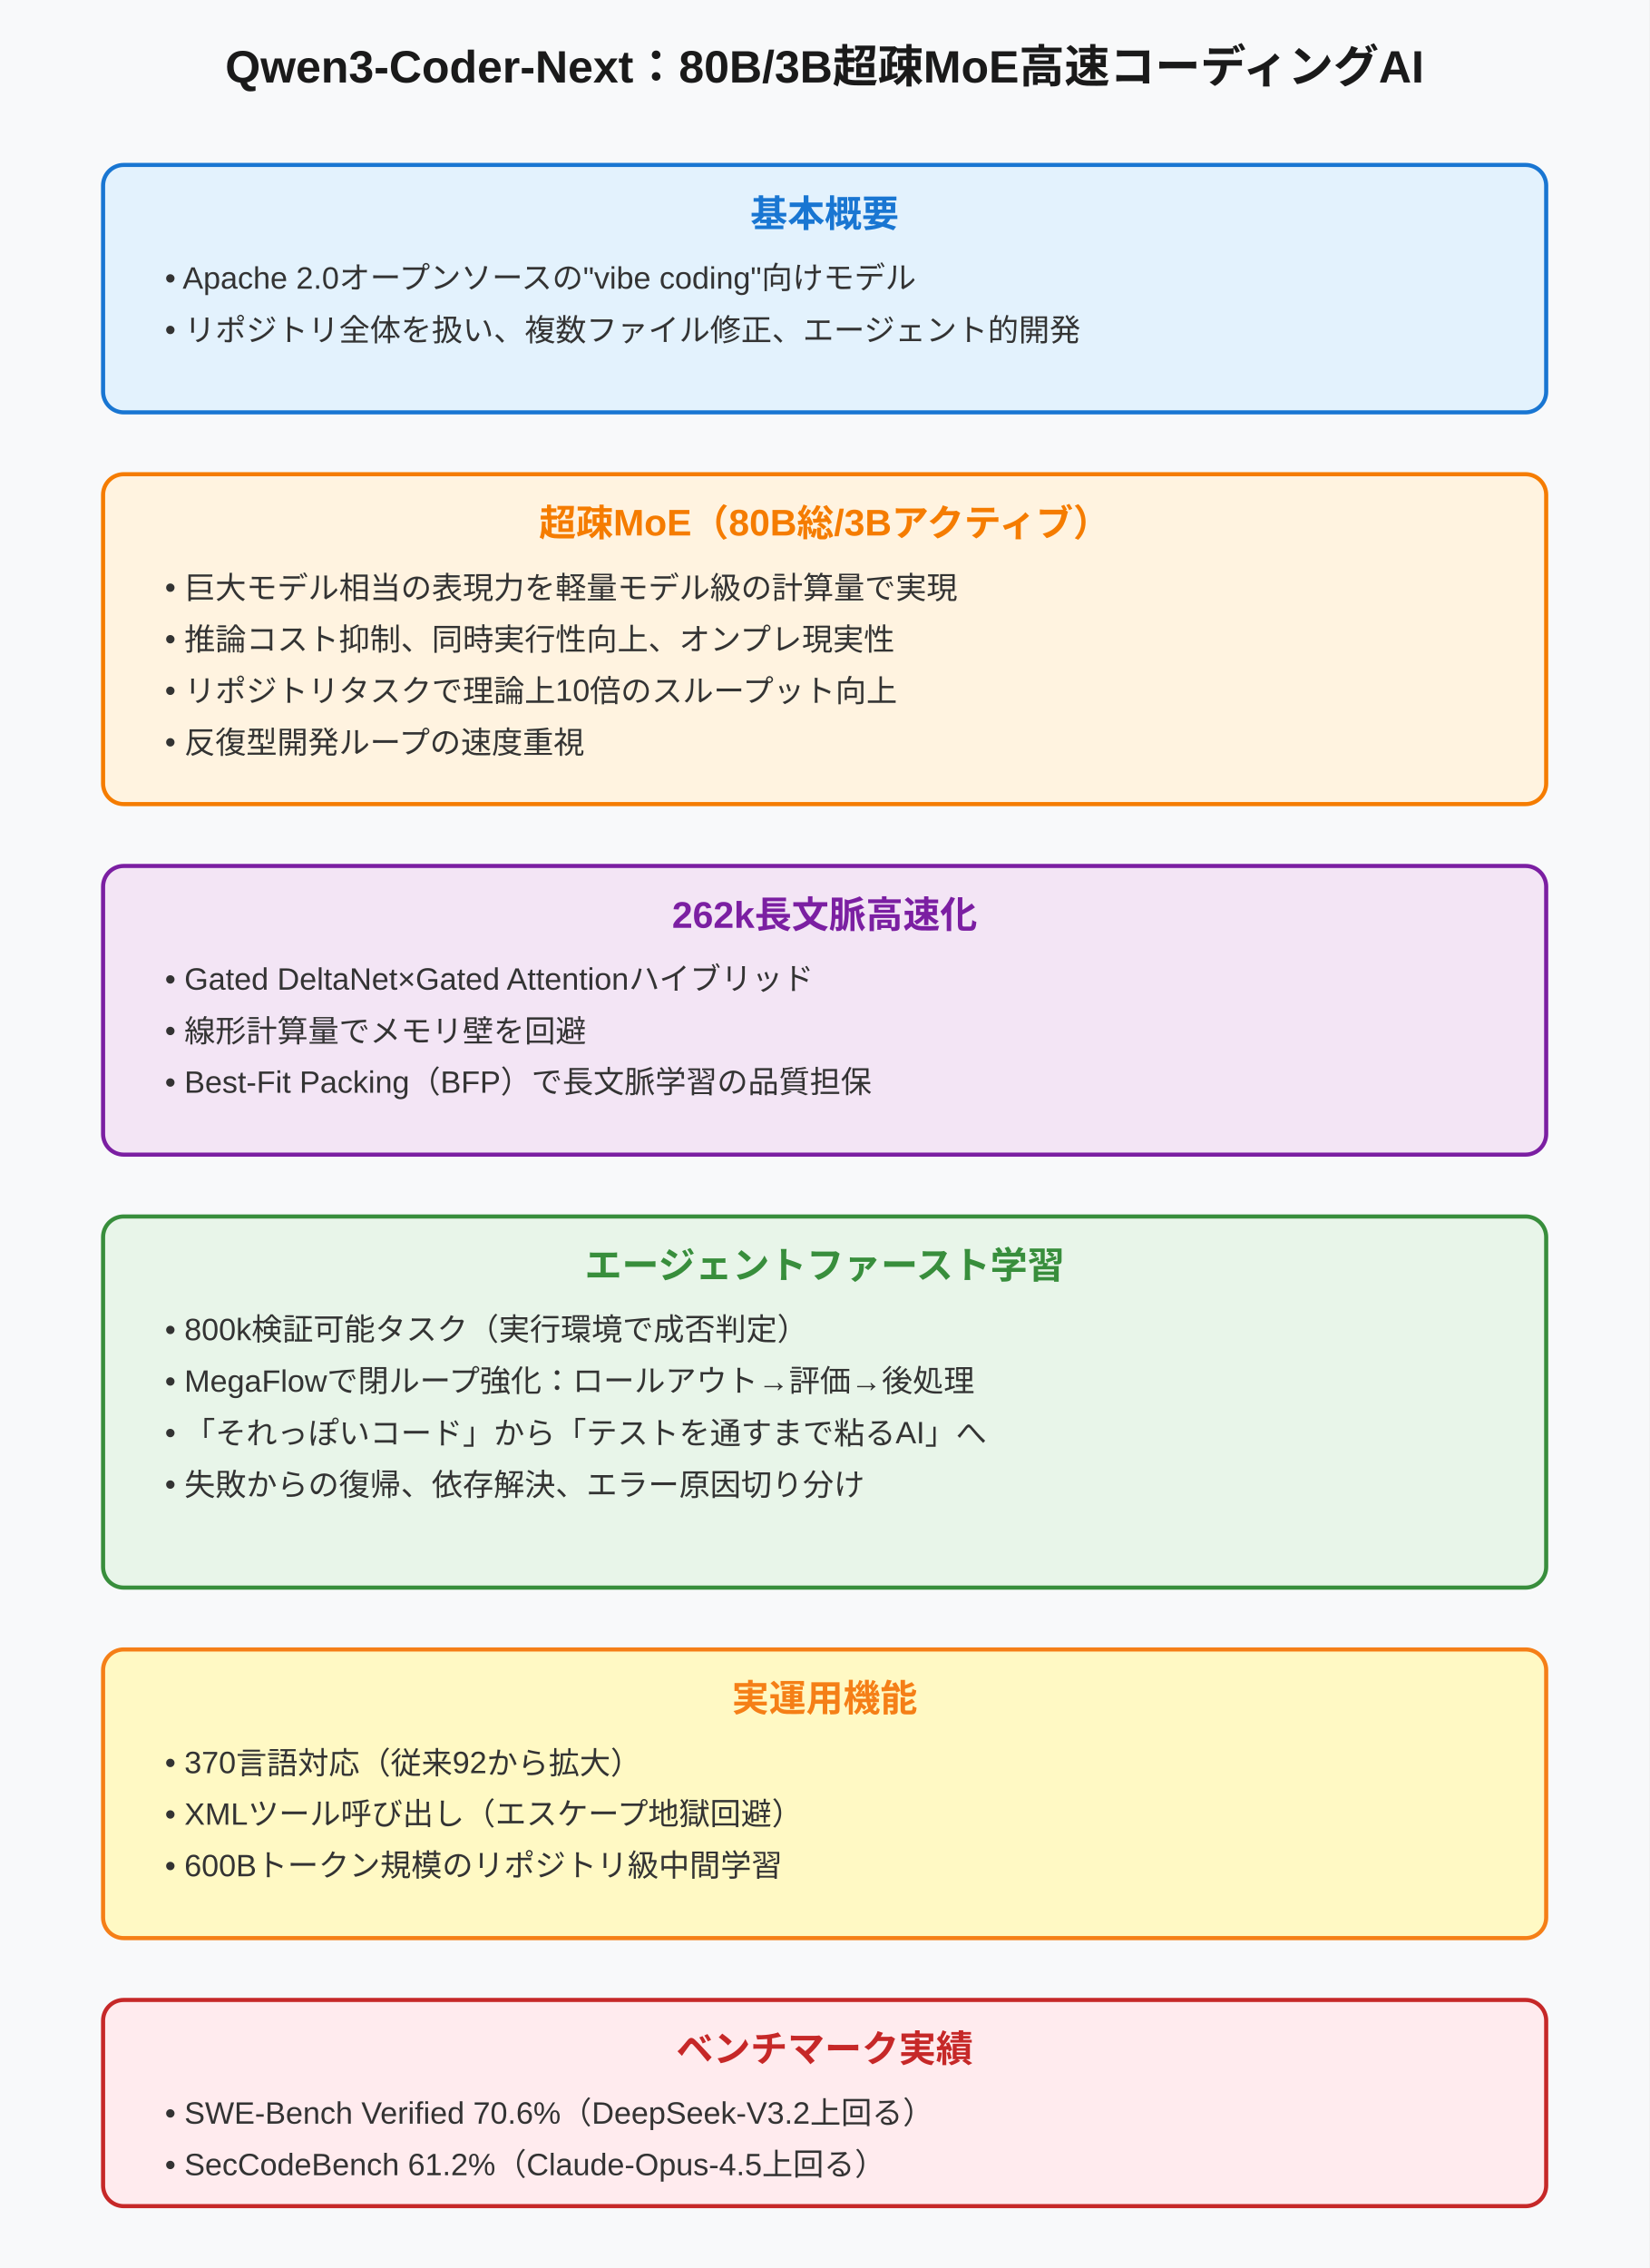
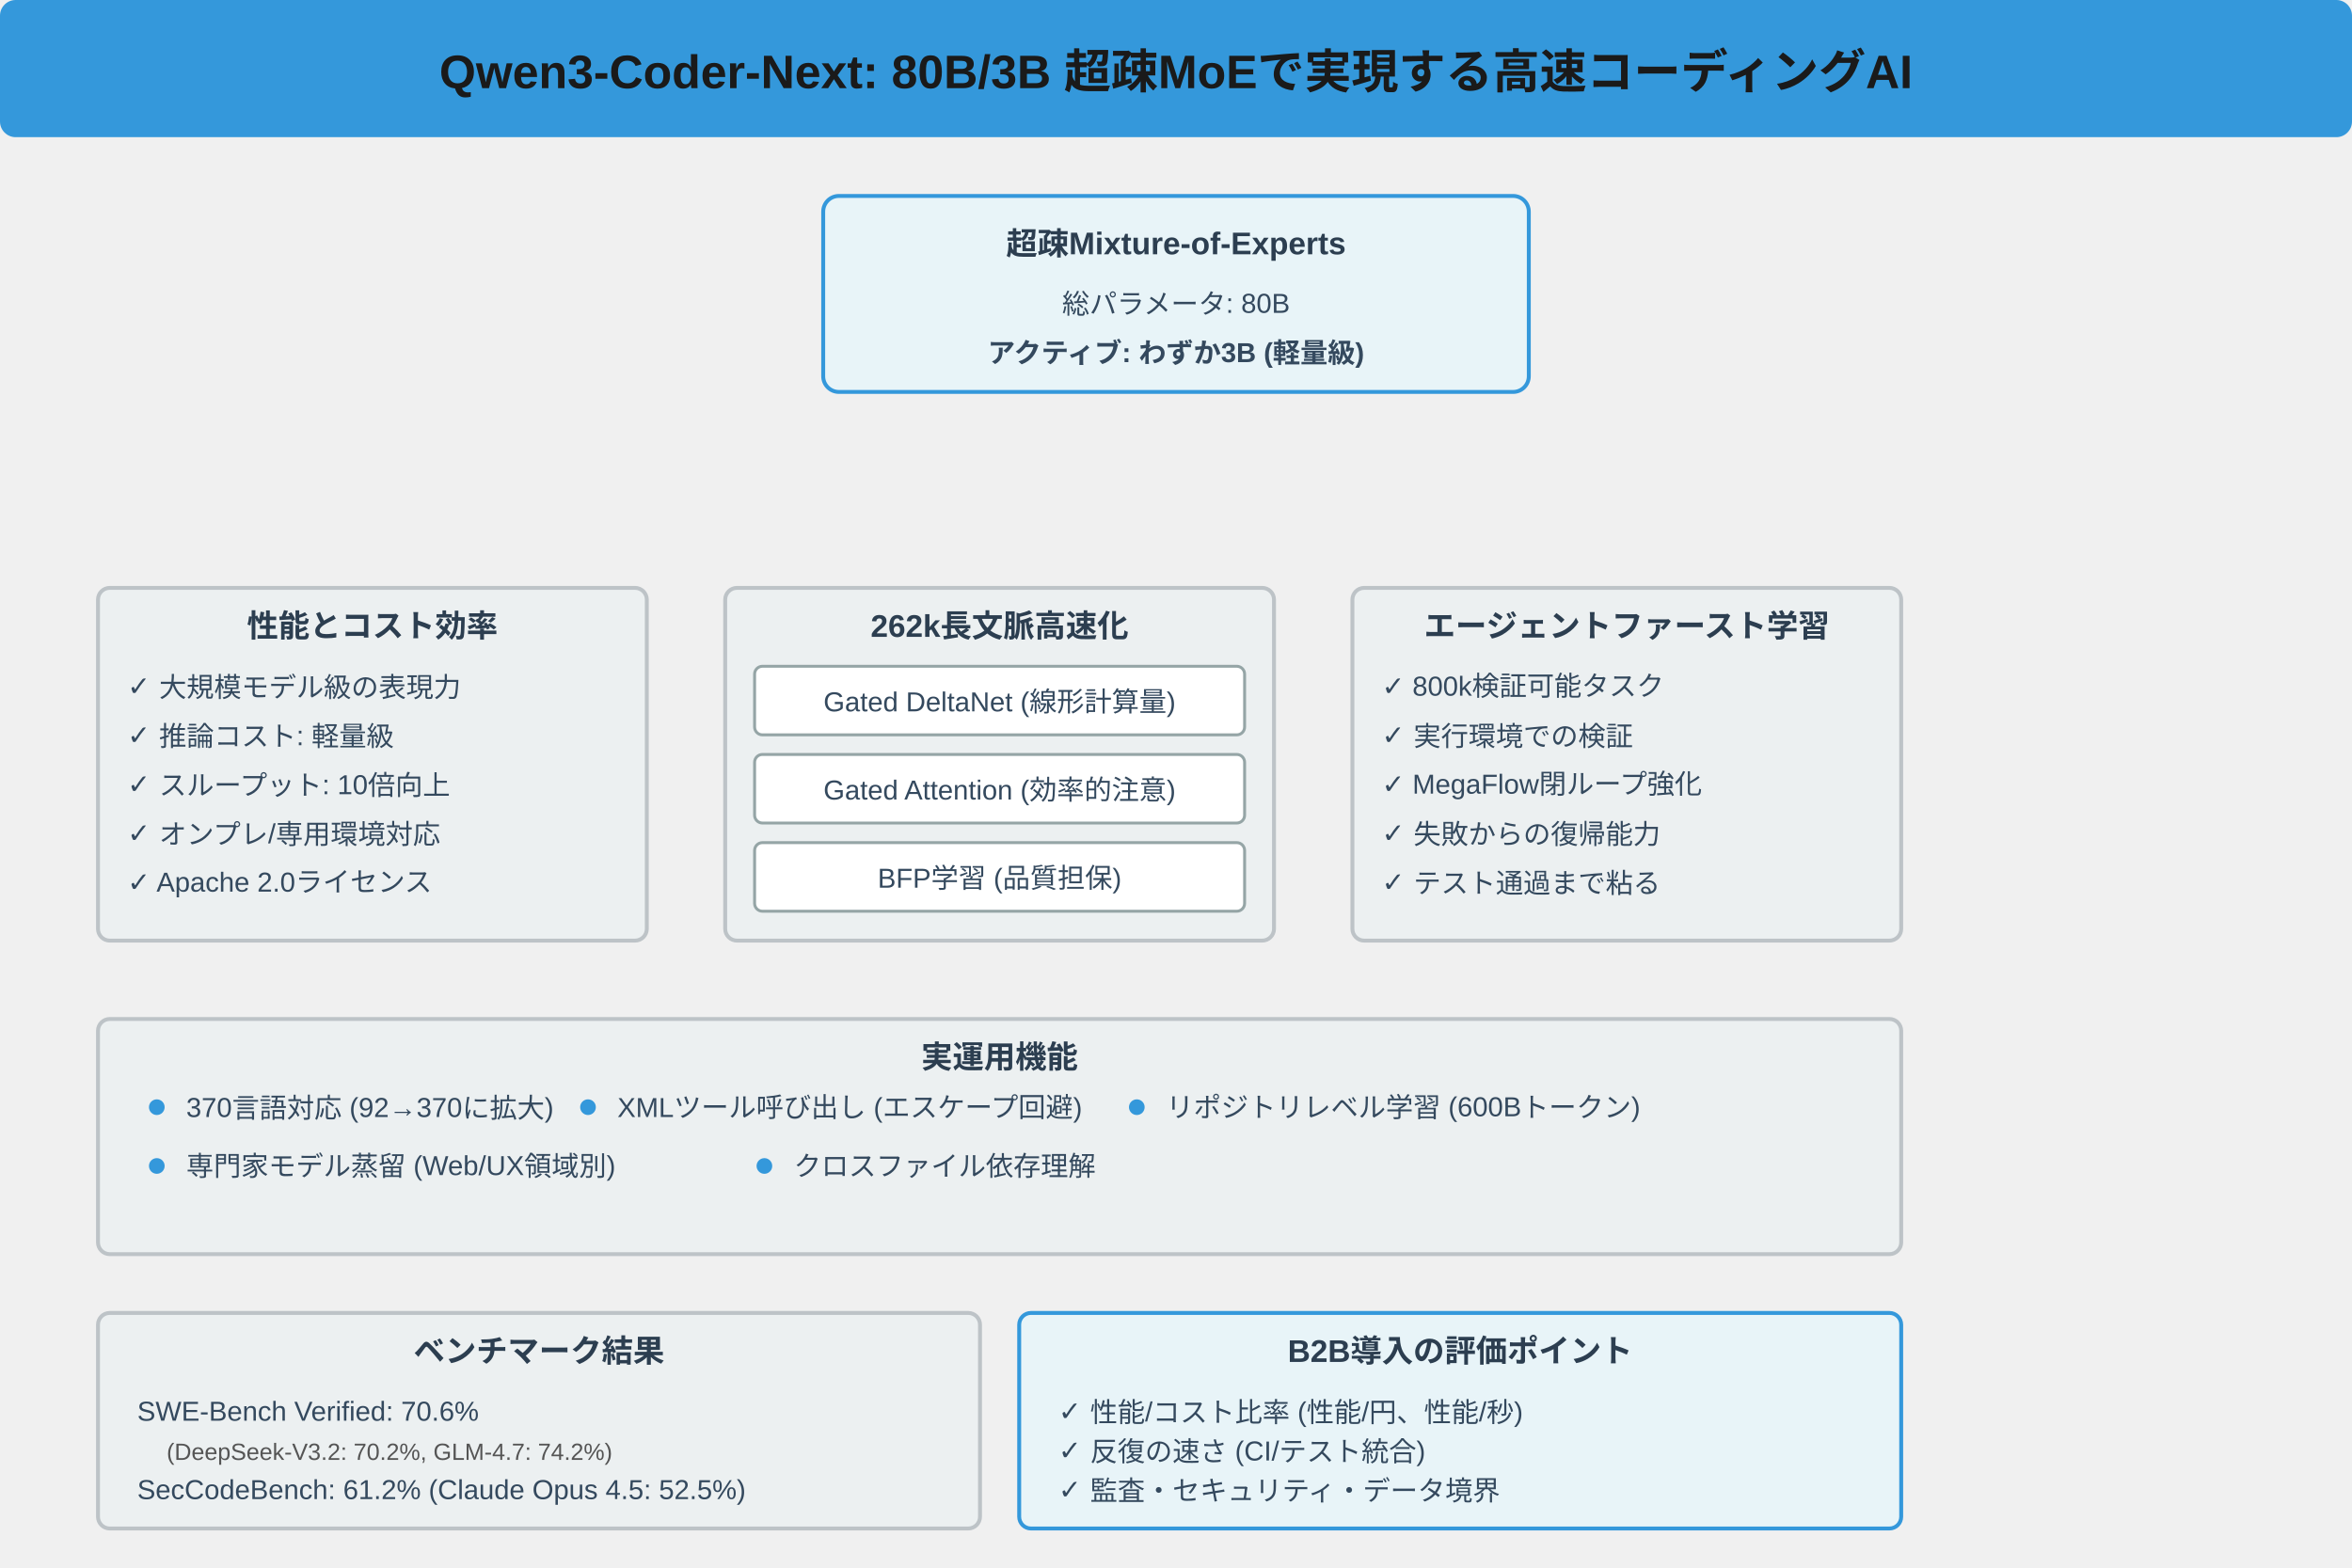
- <svg xmlns="http://www.w3.org/2000/svg" viewBox="0 0 800 1100">
-   <rect width="800" height="1100" fill="#f8f9fa" />
-   <text x="400" y="40" font-family="Arial, sans-serif" font-size="22" font-weight="bold" text-anchor="middle" fill="#1a1a1a">
-     Qwen3-Coder-Next：80B/3B超疎MoE高速コーディングAI
+ <svg xmlns="http://www.w3.org/2000/svg" viewBox="0 0 1200 800">
+   <defs>
+     <style>
+       .title { font-family: Arial, sans-serif; font-size: 24px; font-weight: bold; fill: #1a1a1a; }
+       .subtitle { font-family: Arial, sans-serif; font-size: 16px; font-weight: bold; fill: #2c3e50; }
+       .text { font-family: Arial, sans-serif; font-size: 14px; fill: #34495e; }
+       .small-text { font-family: Arial, sans-serif; font-size: 12px; fill: #555; }
+       .header-bg { fill: #3498db; }
+       .section-bg { fill: #ecf0f1; stroke: #bdc3c7; stroke-width: 2; }
+       .highlight-bg { fill: #e8f4f8; stroke: #3498db; stroke-width: 2; }
+       .feature-bg { fill: #fff; stroke: #95a5a6; stroke-width: 1.5; }
+     </style>
+   </defs>
+   <rect class="header-bg" x="0" y="0" width="1200" height="70" rx="8" />
+   <text class="title" x="600" y="45" text-anchor="middle" fill="white">
+     Qwen3-Coder-Next: 80B/3B 超疎MoEで実現する高速コーディングAI
  </text>
-   <g transform="translate(50, 80)">
-     <rect width="700" height="120" fill="#e3f2fd" stroke="#1976d2" stroke-width="2" rx="10" />
-     <text x="350" y="30" font-family="Arial, sans-serif" font-size="18" font-weight="bold" text-anchor="middle" fill="#1976d2">
-       基本概要
-     </text>
-     <text x="30" y="60" font-family="Arial, sans-serif" font-size="15" fill="#333">
-       • Apache 2.0オープンソースの"vibe coding"向けモデル
-     </text>
-     <text x="30" y="85" font-family="Arial, sans-serif" font-size="15" fill="#333">
-       • リポジトリ全体を扱い、複数ファイル修正、エージェント的開発
-     </text>
+   <g transform="translate(600, 150)">
+     <rect class="highlight-bg" x="-180" y="-50" width="360" height="100" rx="8" />
+     <text class="subtitle" x="0" y="-20" text-anchor="middle">超疎Mixture-of-Experts</text>
+     <text class="text" x="0" y="10" text-anchor="middle">総パラメータ: 80B</text>
+     <text class="text" x="0" y="35" text-anchor="middle" font-weight="bold" fill="#e74c3c">アクティブ: わずか3B (軽量級)</text>
  </g>
-   <g transform="translate(50, 230)">
-     <rect width="700" height="160" fill="#fff3e0" stroke="#f57c00" stroke-width="2" rx="10" />
-     <text x="350" y="30" font-family="Arial, sans-serif" font-size="18" font-weight="bold" text-anchor="middle" fill="#f57c00">
-       超疎MoE（80B総/3Bアクティブ）
-     </text>
-     <text x="30" y="60" font-family="Arial, sans-serif" font-size="15" fill="#333">
-       • 巨大モデル相当の表現力を軽量モデル級の計算量で実現
-     </text>
-     <text x="30" y="85" font-family="Arial, sans-serif" font-size="15" fill="#333">
-       • 推論コスト抑制、同時実行性向上、オンプレ現実性
-     </text>
-     <text x="30" y="110" font-family="Arial, sans-serif" font-size="15" fill="#333">
-       • リポジトリタスクで理論上10倍のスループット向上
-     </text>
-     <text x="30" y="135" font-family="Arial, sans-serif" font-size="15" fill="#333">
-       • 反復型開発ループの速度重視
-     </text>
+   <g transform="translate(50, 300)">
+     <rect class="section-bg" x="0" y="0" width="280" height="180" rx="6" />
+     <text class="subtitle" x="140" y="25" text-anchor="middle">性能とコスト効率</text>
+     <text class="text" x="15" y="55">✓ 大規模モデル級の表現力</text>
+     <text class="text" x="15" y="80">✓ 推論コスト: 軽量級</text>
+     <text class="text" x="15" y="105">✓ スループット: 10倍向上</text>
+     <text class="text" x="15" y="130">✓ オンプレ/専用環境対応</text>
+     <text class="text" x="15" y="155">✓ Apache 2.0ライセンス</text>
  </g>
-   <g transform="translate(50, 420)">
-     <rect width="700" height="140" fill="#f3e5f5" stroke="#7b1fa2" stroke-width="2" rx="10" />
-     <text x="350" y="30" font-family="Arial, sans-serif" font-size="18" font-weight="bold" text-anchor="middle" fill="#7b1fa2">
-       262k長文脈高速化
-     </text>
-     <text x="30" y="60" font-family="Arial, sans-serif" font-size="15" fill="#333">
-       • Gated DeltaNet×Gated Attentionハイブリッド
-     </text>
-     <text x="30" y="85" font-family="Arial, sans-serif" font-size="15" fill="#333">
-       • 線形計算量でメモリ壁を回避
-     </text>
-     <text x="30" y="110" font-family="Arial, sans-serif" font-size="15" fill="#333">
-       • Best-Fit Packing（BFP）で長文脈学習の品質担保
-     </text>
+   <g transform="translate(370, 300)">
+     <rect class="section-bg" x="0" y="0" width="280" height="180" rx="6" />
+     <text class="subtitle" x="140" y="25" text-anchor="middle">262k長文脈高速化</text>
+     <rect class="feature-bg" x="15" y="40" width="250" height="35" rx="4" />
+     <text class="text" x="140" y="63" text-anchor="middle">Gated DeltaNet (線形計算量)</text>
+     <rect class="feature-bg" x="15" y="85" width="250" height="35" rx="4" />
+     <text class="text" x="140" y="108" text-anchor="middle">Gated Attention (効率的注意)</text>
+     <rect class="feature-bg" x="15" y="130" width="250" height="35" rx="4" />
+     <text class="text" x="140" y="153" text-anchor="middle">BFP学習 (品質担保)</text>
  </g>
-   <g transform="translate(50, 590)">
-     <rect width="700" height="180" fill="#e8f5e9" stroke="#388e3c" stroke-width="2" rx="10" />
-     <text x="350" y="30" font-family="Arial, sans-serif" font-size="18" font-weight="bold" text-anchor="middle" fill="#388e3c">
-       エージェントファースト学習
-     </text>
-     <text x="30" y="60" font-family="Arial, sans-serif" font-size="15" fill="#333">
-       • 800k検証可能タスク（実行環境で成否判定）
-     </text>
-     <text x="30" y="85" font-family="Arial, sans-serif" font-size="15" fill="#333">
-       • MegaFlowで閉ループ強化：ロールアウト→評価→後処理
-     </text>
-     <text x="30" y="110" font-family="Arial, sans-serif" font-size="15" fill="#333">
-       • 「それっぽいコード」から「テストを通すまで粘るAI」へ
-     </text>
-     <text x="30" y="135" font-family="Arial, sans-serif" font-size="15" fill="#333">
-       • 失敗からの復帰、依存解決、エラー原因切り分け
-     </text>
+   <g transform="translate(690, 300)">
+     <rect class="section-bg" x="0" y="0" width="280" height="180" rx="6" />
+     <text class="subtitle" x="140" y="25" text-anchor="middle">エージェントファースト学習</text>
+     <text class="text" x="15" y="55">✓ 800k検証可能タスク</text>
+     <text class="text" x="15" y="80">✓ 実行環境での検証</text>
+     <text class="text" x="15" y="105">✓ MegaFlow閉ループ強化</text>
+     <text class="text" x="15" y="130">✓ 失敗からの復帰能力</text>
+     <text class="text" x="15" y="155">✓ テスト通過まで粘る</text>
  </g>
-   <g transform="translate(50, 800)">
-     <rect width="700" height="140" fill="#fff9c4" stroke="#f57f17" stroke-width="2" rx="10" />
-     <text x="350" y="30" font-family="Arial, sans-serif" font-size="18" font-weight="bold" text-anchor="middle" fill="#f57f17">
-       実運用機能
-     </text>
-     <text x="30" y="60" font-family="Arial, sans-serif" font-size="15" fill="#333">
-       • 370言語対応（従来92から拡大）
-     </text>
-     <text x="30" y="85" font-family="Arial, sans-serif" font-size="15" fill="#333">
-       • XMLツール呼び出し（エスケープ地獄回避）
-     </text>
-     <text x="30" y="110" font-family="Arial, sans-serif" font-size="15" fill="#333">
-       • 600Bトークン規模のリポジトリ級中間学習
-     </text>
+   <g transform="translate(50, 520)">
+     <rect class="section-bg" x="0" y="0" width="920" height="120" rx="6" />
+     <text class="subtitle" x="460" y="25" text-anchor="middle">実運用機能</text>
+     <g transform="translate(30, 45)">
+       <circle cx="0" cy="0" r="4" fill="#3498db" />
+       <text class="text" x="15" y="5">370言語対応 (92→370に拡大)</text>
+     </g>
+     <g transform="translate(250, 45)">
+       <circle cx="0" cy="0" r="4" fill="#3498db" />
+       <text class="text" x="15" y="5">XMLツール呼び出し (エスケープ回避)</text>
+     </g>
+     <g transform="translate(530, 45)">
+       <circle cx="0" cy="0" r="4" fill="#3498db" />
+       <text class="text" x="15" y="5">リポジトリレベル学習 (600Bトークン)</text>
+     </g>
+     <g transform="translate(30, 75)">
+       <circle cx="0" cy="0" r="4" fill="#3498db" />
+       <text class="text" x="15" y="5">専門家モデル蒸留 (Web/UX領域別)</text>
+     </g>
+     <g transform="translate(340, 75)">
+       <circle cx="0" cy="0" r="4" fill="#3498db" />
+       <text class="text" x="15" y="5">クロスファイル依存理解</text>
+     </g>
  </g>
-   <g transform="translate(50, 970)">
-     <rect width="700" height="100" fill="#ffebee" stroke="#c62828" stroke-width="2" rx="10" />
-     <text x="350" y="30" font-family="Arial, sans-serif" font-size="18" font-weight="bold" text-anchor="middle" fill="#c62828">
-       ベンチマーク実績
-     </text>
-     <text x="30" y="60" font-family="Arial, sans-serif" font-size="15" fill="#333">
-       • SWE-Bench Verified 70.6%（DeepSeek-V3.2上回る）
-     </text>
-     <text x="30" y="85" font-family="Arial, sans-serif" font-size="15" fill="#333">
-       • SecCodeBench 61.2%（Claude-Opus-4.5上回る）
-     </text>
+   <g transform="translate(50, 670)">
+     <rect class="section-bg" x="0" y="0" width="450" height="110" rx="6" />
+     <text class="subtitle" x="225" y="25" text-anchor="middle">ベンチマーク結果</text>
+     <text class="text" x="20" y="55">SWE-Bench Verified: 70.6%</text>
+     <text class="small-text" x="35" y="75" fill="#7f8c8d">(DeepSeek-V3.2: 70.2%, GLM-4.7: 74.2%)</text>
+     <text class="text" x="20" y="95">SecCodeBench: 61.2% (Claude Opus 4.5: 52.5%)</text>
+   </g>
+   <g transform="translate(520, 670)">
+     <rect class="highlight-bg" x="0" y="0" width="450" height="110" rx="6" />
+     <text class="subtitle" x="225" y="25" text-anchor="middle">B2B導入の評価ポイント</text>
+     <text class="text" x="20" y="55">✓ 性能/コスト比率 (性能/円、性能/秒)</text>
+     <text class="text" x="20" y="75">✓ 反復の速さ (CI/テスト統合)</text>
+     <text class="text" x="20" y="95">✓ 監査・セキュリティ・データ境界</text>
  </g>
</svg>
